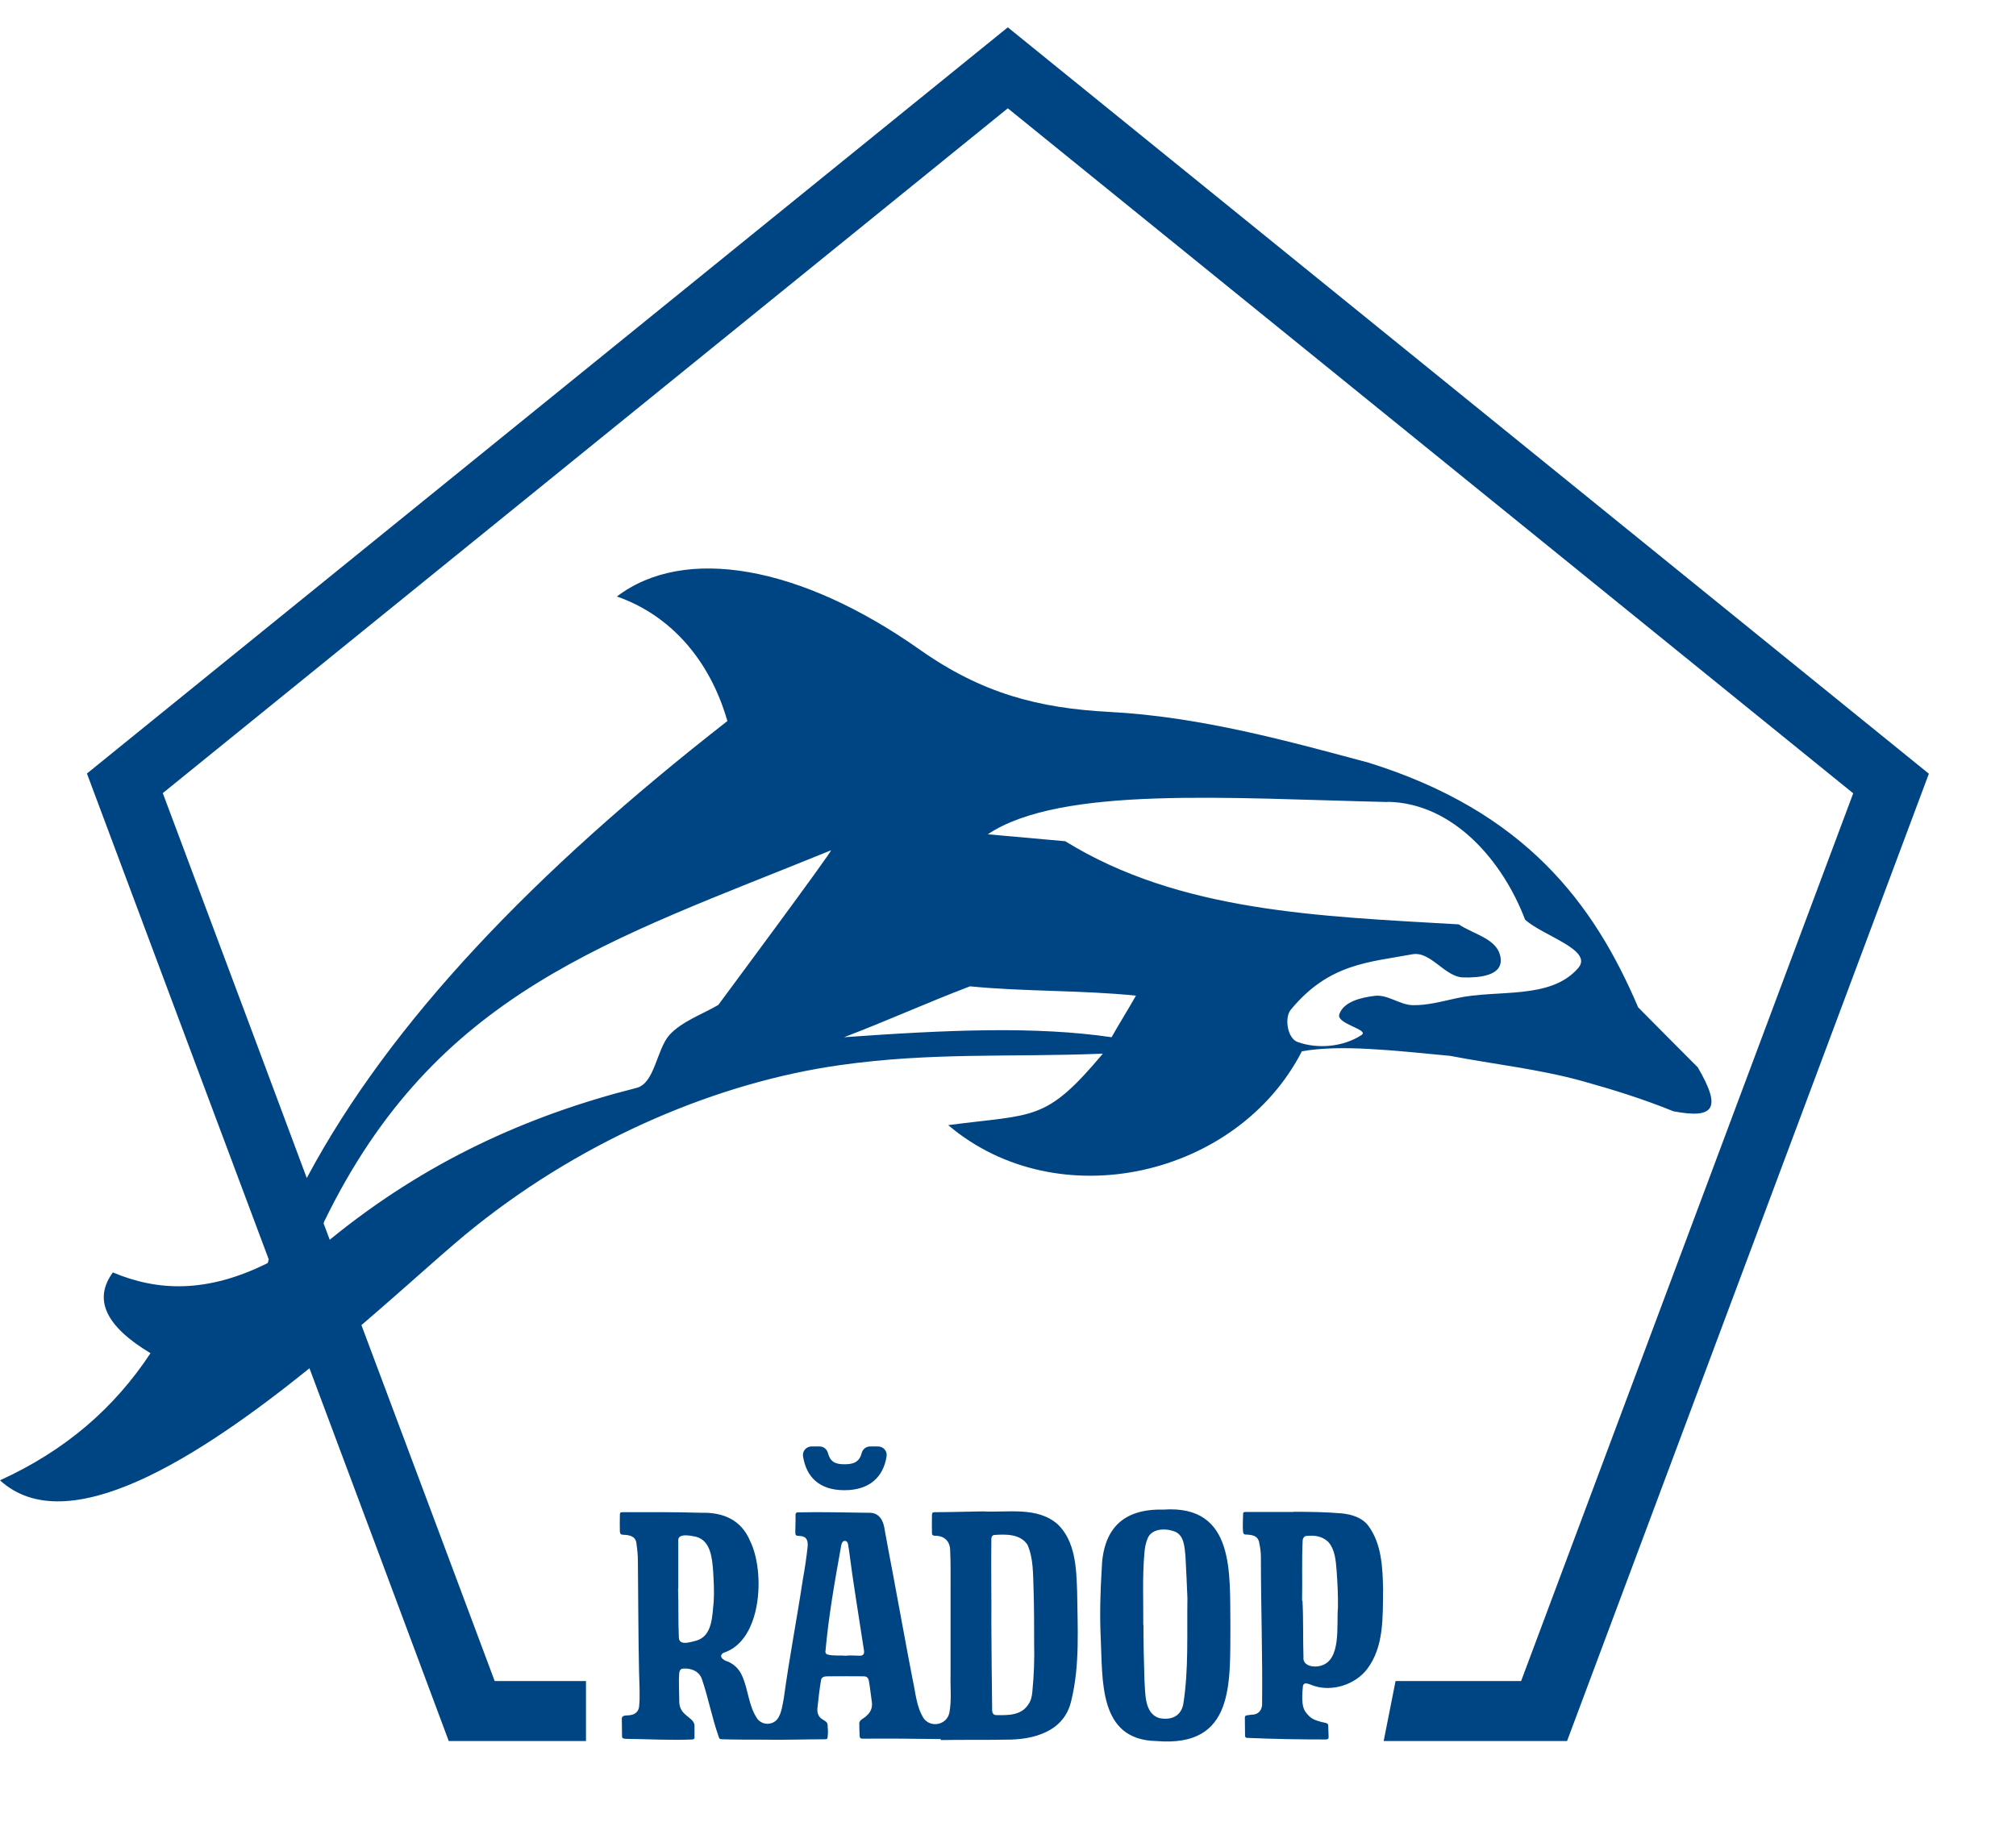
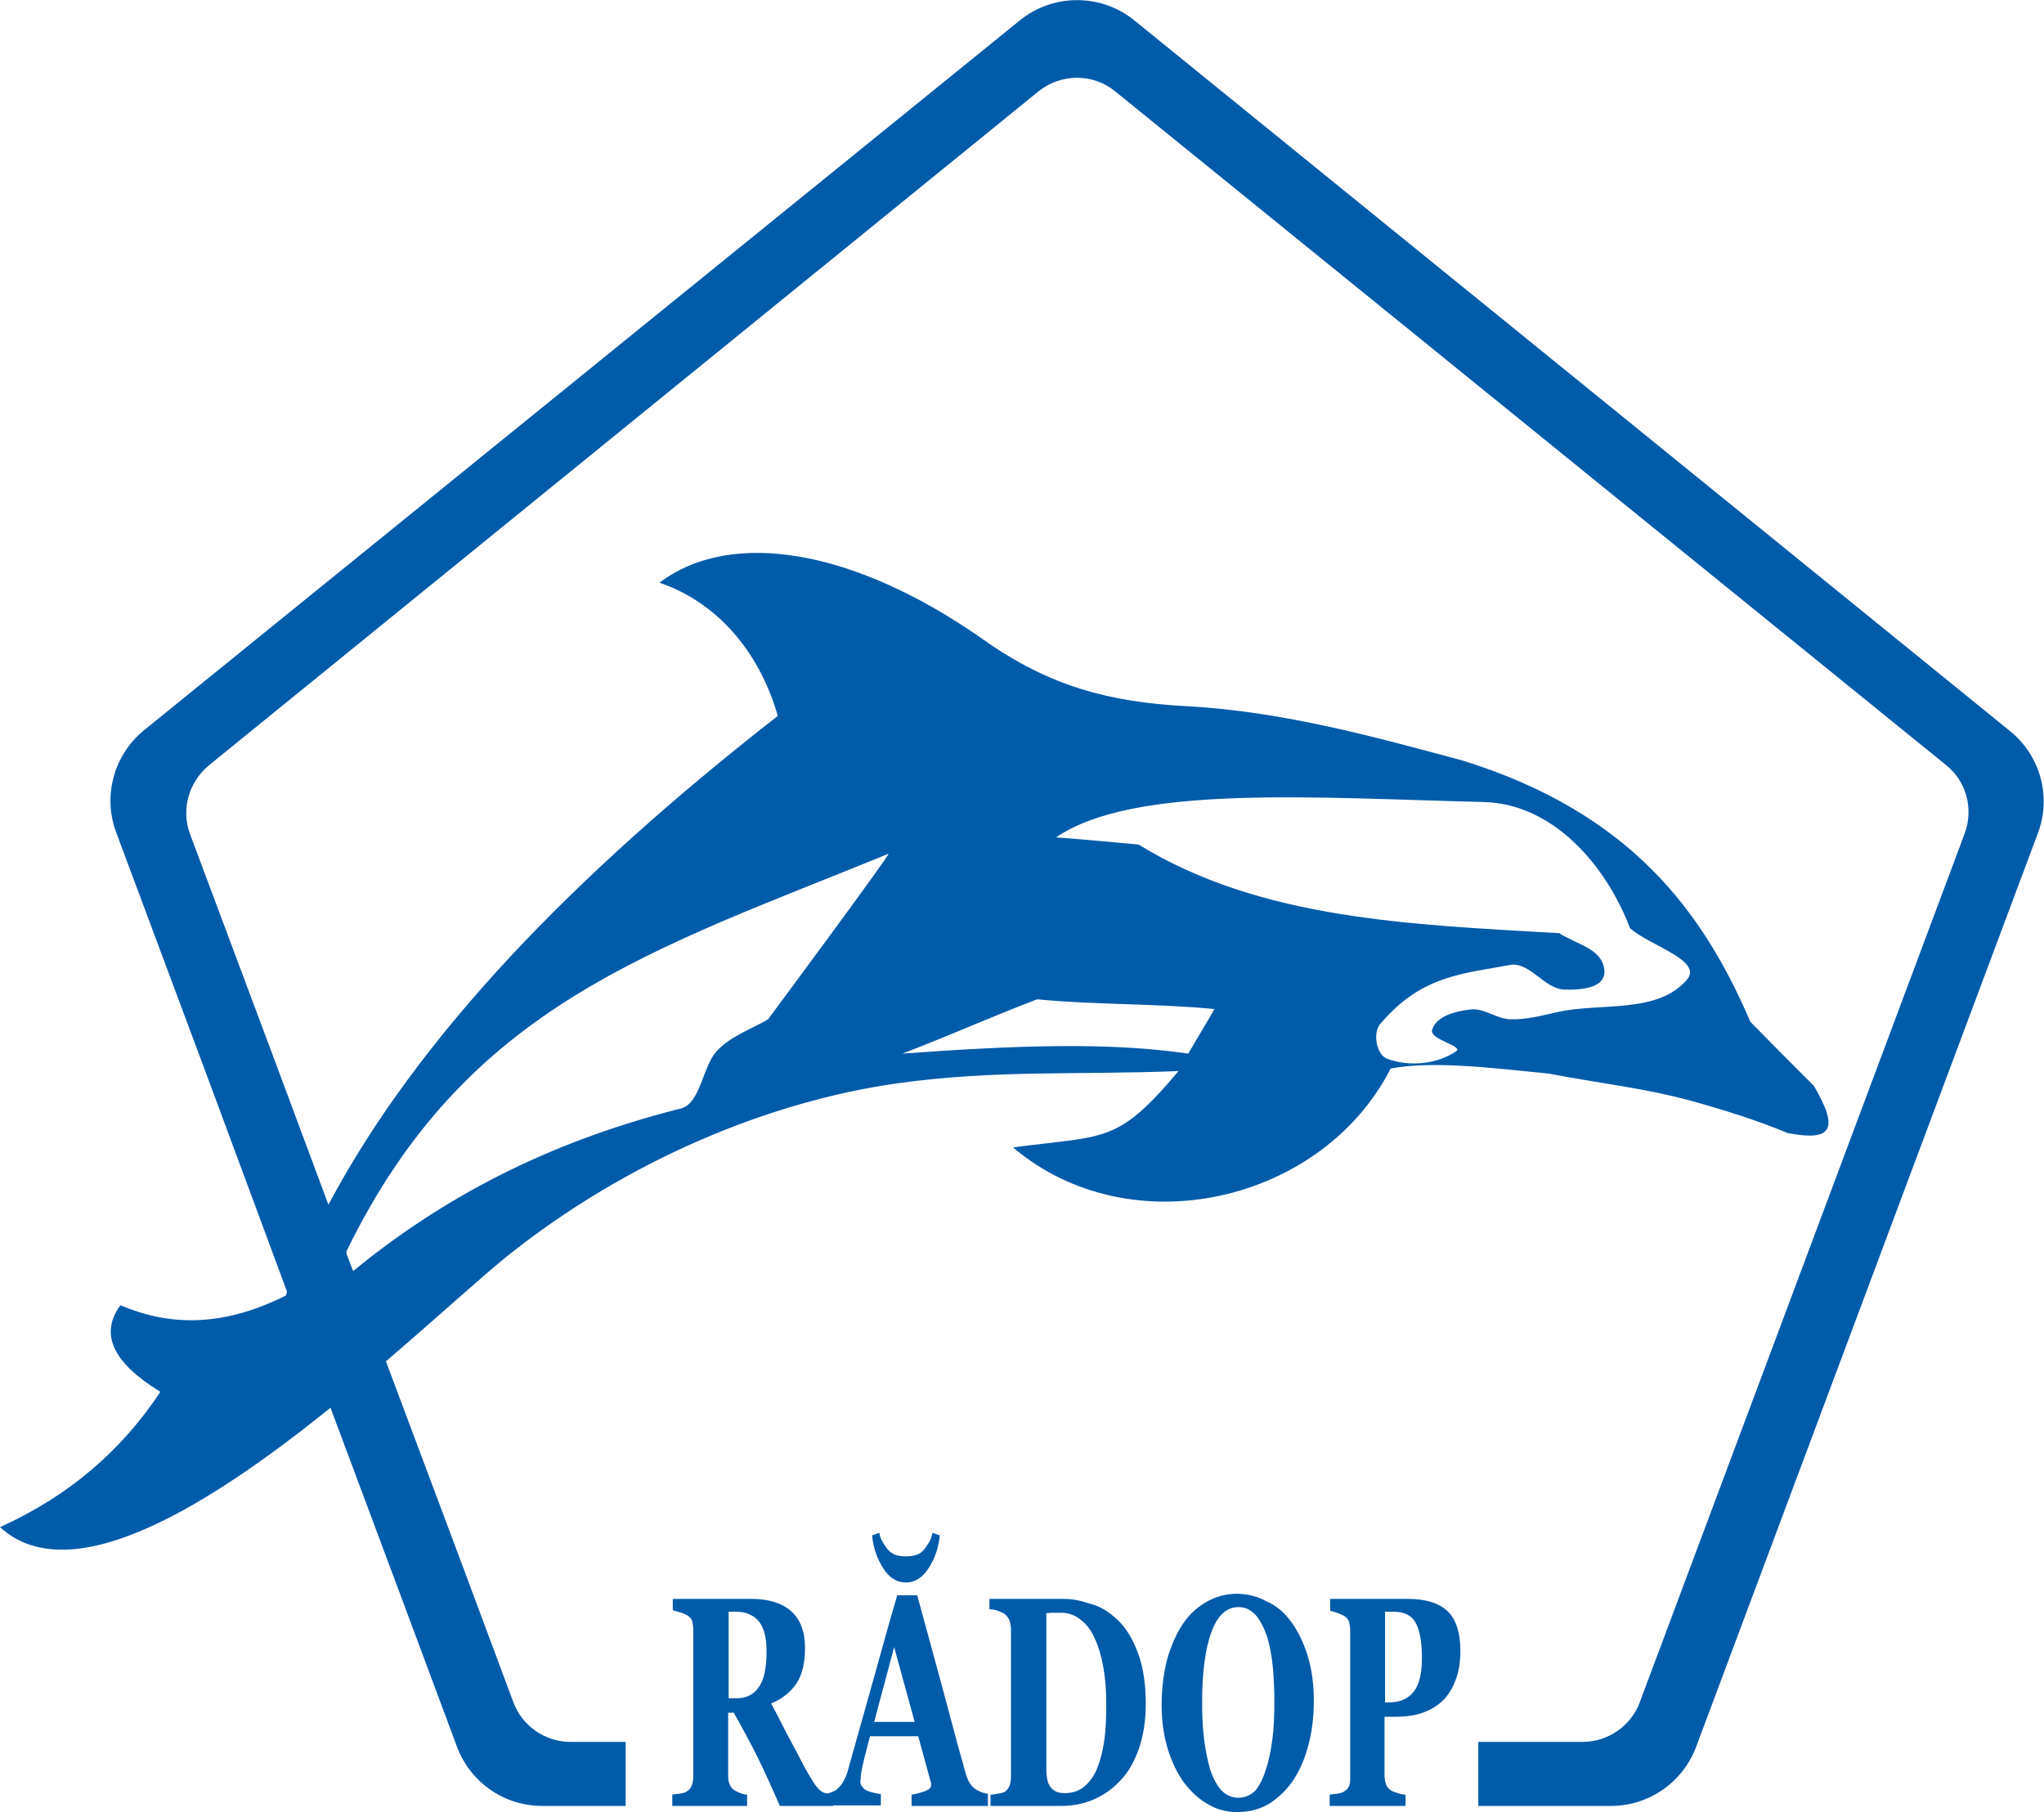
- <svg xmlns="http://www.w3.org/2000/svg" id="Layer_1" data-name="Layer 1" viewBox="0 0 101.8 92.22">
-   <defs>
-     <style>
-       .cls-1 {
-         fill: none;
-       }
- 
-       .cls-2 {
-         fill: #004583;
-       }
-     </style>
-   </defs>
-   <rect class="cls-1" width="101.8" height="90.71" />
-   <g>
-     <path class="cls-2" d="m15.63,69.12l3.37,9.01,3.66,9.81h6.93v-3.03h-4.61l-3.22-8.61h0s-3.51-9.37-3.51-9.37c.04-.03.06-.05.06-.05,2.38-2.04,4.4-3.91,5.68-4.92,5.67-4.53,12.39-7.31,18.42-8.16,4.64-.66,8.59-.39,13.28-.58-2.91,3.47-3.43,3.03-7.81,3.61,5.56,4.71,14.62,2.59,17.86-3.73,1.97-.35,4.61-.04,7.48.23,2.23.43,4.51.67,6.7,1.28,1.58.44,3.05.9,4.58,1.52,2.05.39,2.46-.12,1.23-2.22-1.01-1.01-2.01-2.02-3.01-3.03-2.24-5.26-5.72-9.9-13.62-12.36-3.96-1.06-8.46-2.32-13.06-2.56-3.6-.19-6.45-.93-9.6-3.15-6.03-4.25-11.88-5.28-15.29-2.68,2.68.93,4.69,3.18,5.58,6.29-9.78,7.63-17.01,15.2-21.19,22.99-.01.02-.03.06-.05.09l-2.62-7.02h0l-4.65-12.42L50.89,5.47l42.69,34.6-16.77,44.84h-6.34l-.6,3.03h9.26l18.27-48.86L50.89,1.38,4.39,39.07l5.47,14.63h0l3.71,9.91s-.03.09-.03.12c0,.03-.02.05-.03.07-3.11,1.55-5.6,1.4-7.81.47-1,1.36-.37,2.72,1.9,4.08C5.77,71.12,3.31,73.26,0,74.77c3.39,3.1,10-1.12,15.63-5.66h0Zm54.46-28.62c3.32.07,5.81,3.02,6.92,5.95.89.82,3.48,1.53,2.68,2.45-1.41,1.62-4.08,1.06-6.14,1.52-.74.16-1.49.37-2.23.35-.65-.02-1.25-.55-1.9-.47-.66.08-1.57.28-1.79.93-.17.49,1.54.77,1.12,1.05-.92.6-2.21.72-3.23.35-.5-.18-.68-1.21-.34-1.63,1.93-2.34,3.94-2.39,6.14-2.8.92-.17,1.63,1.14,2.56,1.17.82.02,1.97-.08,1.9-.93-.09-1.01-1.3-1.21-2.12-1.75-7.01-.41-14.08-.62-19.87-4.2-1.3-.12-2.61-.23-3.91-.35,3.69-2.47,12.25-1.81,20.2-1.63Zm-21.1,9.32c2.72.27,5.66.19,8.37.47-.37.66-.86,1.44-1.23,2.1-3.81-.56-8.21-.38-13.51,0,2.16-.82,4.2-1.75,6.36-2.57Zm-32.61,11.86c5.65-11.61,14.37-14.16,25.58-18.73.15-.06-5.69,7.81-5.69,7.81-.78.46-1.84.83-2.46,1.51-.66.73-.74,2.45-1.67,2.68-5.57,1.41-10.67,3.75-15.43,7.62-.02.02-.04.03-.06.05l-.31-.83c.02-.07.04-.12.04-.12Z" />
-     <path class="cls-2" d="m47.51,87.84c-1.33-.02-2.66-.03-3.99-.02-.06,0-.1-.05-.11-.11-.01-.23-.02-.46-.02-.68.02-.18.26-.24.37-.37.22-.19.31-.43.26-.73-.04-.24-.09-.75-.14-1-.03-.19-.11-.26-.28-.26-.59-.01-1.18,0-1.76,0-.15,0-.35,0-.38.19-.07.41-.14.96-.18,1.38-.03.25.03.48.26.61.11.07.25.13.25.28.02.28.03.36,0,.62,0,.07-.04.1-.11.1-1.05,0-2.1.04-3.16.02-.68,0-1.36,0-2.04-.02-.14,0-.16-.02-.2-.16-.33-.94-.51-1.92-.83-2.86-.13-.41-.54-.58-.94-.55-.13,0-.19.08-.21.21-.04.48,0,.96,0,1.45,0,.28.11.5.32.67.17.17.45.29.45.57,0,.19,0,.38,0,.57,0,.07-.03.1-.1.11-1.11.05-2.22-.02-3.33-.03-.12-.01-.25,0-.23-.17,0-.26-.01-.52-.01-.78-.04-.31.27-.2.48-.26.21-.04.36-.19.39-.4.06-.58.01-1.18,0-1.76-.04-1.88-.04-3.76-.06-5.64,0-.28-.03-.56-.07-.84-.03-.39-.35-.45-.68-.46-.12-.01-.14-.04-.16-.17-.01-.26,0-.51,0-.77,0-.19.01-.2.19-.2,1.31,0,2.62-.01,3.92.03,1.1-.03,2.02.35,2.47,1.43.77,1.57.59,5.03-1.34,5.64-.29.17-.02.38.2.44.34.14.59.39.74.74.32.73.31,1.47.75,2.14.3.41.92.33,1.11-.11.13-.23.19-.66.24-.92.28-2.05.65-3.94.96-5.99.1-.55.18-1.09.24-1.64s-.27-.55-.43-.56c-.17-.01-.19-.03-.19-.21,0-.29.02-.57.01-.86,0-.08.03-.11.11-.12,1.26-.03,2.33.01,3.59.02.55-.02.75.42.81.9.13.71.26,1.42.4,2.14.34,1.8.66,3.61,1.01,5.41.15.66.18,1.34.55,1.93.36.5,1.17.34,1.3-.28.12-.63.04-1.31.06-1.95,0-1.44,0-2.88,0-4.32,0-.64.01-1.27-.02-1.91,0-.49-.3-.77-.79-.76-.1-.01-.13-.04-.13-.14,0-.3-.01-.6,0-.9,0-.12.04-.15.15-.15.81,0,1.62-.03,2.42-.04,1.26.07,2.76-.26,3.79.66.88.86.93,2.19.97,3.35.02,1.86.15,3.76-.3,5.57-.36,1.55-1.89,1.96-3.31,1.95-1.09.02-2.21,0-3.28.02Zm2.55-5.76c.01,1.43.02,2.89.04,4.33.02.16.08.22.24.22.58.01,1.23.01,1.58-.53.14-.19.19-.42.21-.66.08-.81.11-1.62.09-2.43,0-.92,0-1.84-.03-2.76-.03-.74,0-1.54-.31-2.23-.36-.54-1.08-.53-1.65-.49-.1,0-.16.07-.17.18-.02,1.45.01,2.91,0,4.37Zm-15.82-1.83c.03.81,0,1.65.04,2.47.02.42.58.22.84.16.87-.22.84-1.26.92-2,.03-.51,0-1.02-.03-1.53-.05-.64-.12-1.54-.87-1.73-.24-.05-.91-.2-.89.19,0,.81,0,1.62,0,2.43Zm8.46,3.38c.22-.03.48,0,.72,0,.16,0,.23-.08.21-.25-.26-1.72-.55-3.43-.77-5.16-.04-.13,0-.37-.19-.39-.12-.01-.17.12-.19.22-.32,1.78-.64,3.57-.8,5.38,0,.07.04.12.11.14.3.08.61.03.91.06Zm22.6-7.27c.75,0,1.66.01,2.45.08.5.05,1.03.21,1.34.62.68.91.73,2.13.75,3.22-.02,1.37.06,2.89-.81,4.03-.6.78-1.75,1.15-2.69.84-.18-.05-.52-.27-.55.04-.07.72-.03,1.1.18,1.34.22.25.3.35.99.5.07.02.1.05.11.12,0,.19.02.39.02.58,0,.1-.03.12-.13.13-1.44,0-2.54-.02-3.98-.08-.08,0-.11-.04-.11-.12,0-.3-.01-.6-.01-.89,0-.09.03-.12.11-.13.11-.02.23-.03.34-.04.27-.04.39-.24.42-.46.03-2.5-.06-5-.06-7.49,0-.24-.03-.47-.08-.7-.05-.38-.35-.43-.68-.44-.09,0-.12-.03-.14-.13-.03-.29,0-.58,0-.88,0-.11.02-.13.13-.13.84,0,1.55,0,2.42,0Zm.47,4.5c.05.89.02,1.94.05,2.84-.05.45.53.54.86.44,1.07-.27.8-2.06.88-2.93.01-.64-.02-1.28-.07-1.92-.04-.48-.08-1.02-.41-1.4-.32-.31-.7-.35-1.11-.31-.11.01-.17.09-.19.21-.05,1.02-.01,2.04-.03,3.07Zm-3.64,1.25c-.02,2.92.22,6.16-3.73,5.83-2.96-.05-2.71-3.09-2.82-5.26-.05-1.13-.02-2.27.05-3.39.05-2.03,1.04-3.09,3.11-3.04,3.67-.26,3.35,3.27,3.39,5.87Zm-4.39-.04c0,.92.02,1.85.05,2.78.05.65-.02,1.7.75,1.93.58.12,1.09-.08,1.21-.7.28-1.76.18-3.58.21-5.36-.03-.71-.06-1.42-.1-2.13-.05-.46-.06-1.08-.59-1.25-.46-.16-1.14-.13-1.33.39-.09.22-.13.46-.15.69-.11,1.21-.05,2.43-.06,3.65Z" />
-     <path class="cls-2" d="m44.35,73.06h-.42c-.2,0-.37.14-.42.34-.12.45-.41.56-.87.56s-.71-.12-.83-.56c-.05-.2-.22-.34-.42-.34h-.41c-.26,0-.47.23-.43.49.16,1.06.83,1.72,2.09,1.72s1.97-.66,2.13-1.72c.04-.26-.17-.49-.43-.49Z" />
-   </g>
+ <svg xmlns="http://www.w3.org/2000/svg" version="1.1" id="Layer_1" x="0px" y="0px" viewBox="0 0 39.89 35.35" style="enable-background:new 0 0 39.89 35.35;" xml:space="preserve">
+   <style type="text/css">
+ 	.st0{fill:#005BA9;}
+ </style>
+   <path class="st0" d="M6.45,27.47l1.39,3.72l1.08,2.9c0.26,0.69,0.92,1.15,1.66,1.15h1.63v-1.25h-1.08c-0.49,0-0.94-0.31-1.11-0.77  l-1.04-2.79v0l-1.45-3.87c0.02-0.01,0.03-0.02,0.03-0.02c0.98-0.84,1.82-1.61,2.34-2.03c2.34-1.87,5.12-3.02,7.61-3.37  c1.92-0.27,3.55-0.16,5.49-0.24c-1.2,1.43-1.42,1.25-3.23,1.49c2.3,1.95,6.04,1.07,7.37-1.54c0.81-0.15,1.9-0.02,3.09,0.1  c0.92,0.18,1.86,0.28,2.77,0.53c0.65,0.18,1.26,0.37,1.89,0.63c0.84,0.16,1.02-0.05,0.51-0.92c-0.42-0.42-0.83-0.83-1.24-1.25  c-0.93-2.17-2.36-4.09-5.62-5.1c-1.64-0.44-3.49-0.96-5.39-1.06c-1.49-0.08-2.66-0.38-3.96-1.3c-2.49-1.75-4.9-2.18-6.32-1.11  c1.11,0.38,1.94,1.32,2.31,2.6c-4.04,3.15-7.03,6.28-8.75,9.5c-0.01,0.01-0.01,0.03-0.02,0.04l-1.08-2.9h0l-1.62-4.33  c-0.18-0.48-0.03-1.01,0.36-1.34L20.27,1.78c0.44-0.35,1.06-0.35,1.49,0l16.22,13.15c0.4,0.32,0.54,0.86,0.36,1.34l-6.34,16.95  c-0.17,0.46-0.62,0.77-1.11,0.77h-2.04v1.25h2.59c0.74,0,1.4-0.46,1.66-1.15l6.67-17.83c0.27-0.71,0.05-1.52-0.55-2L22.14,0.4  c-0.65-0.53-1.59-0.53-2.24,0L2.81,14.25c-0.59,0.48-0.81,1.29-0.54,2l1.81,4.85h0L5.6,25.2c0,0.02-0.01,0.04-0.01,0.05  c0,0.01-0.01,0.02-0.01,0.03c-1.28,0.64-2.31,0.58-3.23,0.19c-0.41,0.56-0.15,1.12,0.78,1.69C2.38,28.29,1.37,29.18,0,29.8  C1.4,31.08,4.13,29.34,6.45,27.47C6.45,27.47,6.45,27.47,6.45,27.47z M28.95,15.65c1.37,0.03,2.4,1.25,2.86,2.46  c0.37,0.34,1.44,0.63,1.11,1.01c-0.58,0.67-1.68,0.44-2.53,0.63c-0.31,0.07-0.61,0.15-0.92,0.14c-0.27-0.01-0.52-0.23-0.78-0.19  c-0.27,0.03-0.65,0.12-0.74,0.39c-0.07,0.2,0.64,0.32,0.46,0.43c-0.38,0.25-0.91,0.3-1.34,0.14c-0.21-0.08-0.28-0.5-0.14-0.67  c0.8-0.96,1.63-0.99,2.54-1.16c0.38-0.07,0.67,0.47,1.06,0.48c0.34,0.01,0.81-0.03,0.78-0.38c-0.04-0.42-0.54-0.5-0.88-0.72  c-2.89-0.17-5.82-0.26-8.21-1.73c-0.54-0.05-1.08-0.1-1.61-0.14C22.13,15.3,25.67,15.57,28.95,15.65z M20.24,19.5  c1.12,0.11,2.34,0.08,3.46,0.19c-0.15,0.27-0.35,0.59-0.51,0.87c-1.57-0.23-3.39-0.16-5.58,0C18.5,20.22,19.35,19.84,20.24,19.5z   M6.77,24.4c2.34-4.79,5.94-5.85,10.57-7.74c0.06-0.02-2.35,3.23-2.35,3.23c-0.32,0.19-0.76,0.34-1.01,0.63  c-0.27,0.3-0.31,1.01-0.69,1.11c-2.3,0.58-4.41,1.55-6.37,3.15c-0.01,0.01-0.02,0.01-0.03,0.02l-0.13-0.34  C6.76,24.42,6.77,24.4,6.77,24.4z M16.27,35.24h-1.05c-0.18-0.41-0.33-0.74-0.45-0.98c-0.12-0.24-0.27-0.52-0.45-0.84h-0.11v1.23  c0,0.07,0.01,0.13,0.03,0.17c0.02,0.05,0.05,0.09,0.1,0.12c0.02,0.01,0.06,0.03,0.11,0.05c0.05,0.02,0.1,0.03,0.13,0.03v0.22h-1.46  v-0.22c0.04-0.01,0.09-0.01,0.15-0.02c0.06-0.01,0.1-0.02,0.13-0.04c0.05-0.03,0.08-0.07,0.1-0.12c0.02-0.05,0.03-0.11,0.03-0.18  v-2.85c0-0.07-0.01-0.13-0.02-0.17c-0.01-0.05-0.05-0.09-0.1-0.12c-0.04-0.02-0.09-0.05-0.15-0.06c-0.06-0.02-0.1-0.03-0.13-0.04  V31.2h1.53c0.34,0,0.6,0.08,0.78,0.24c0.18,0.16,0.27,0.4,0.27,0.72c0,0.28-0.05,0.51-0.16,0.68c-0.11,0.17-0.28,0.31-0.5,0.4  c0.09,0.17,0.19,0.36,0.3,0.58c0.12,0.22,0.24,0.45,0.36,0.68c0.04,0.07,0.09,0.16,0.16,0.27c0.07,0.11,0.13,0.17,0.18,0.2  c0.03,0.01,0.07,0.03,0.11,0.03c0.05,0.01,0.08,0.01,0.1,0.02V35.24z M14.96,32.23c0-0.27-0.05-0.47-0.15-0.59  c-0.1-0.12-0.25-0.19-0.44-0.19h-0.15v1.69h0.15c0.19,0,0.34-0.07,0.44-0.22C14.91,32.78,14.96,32.55,14.96,32.23z M19.28,35.24  h-1.49v-0.22c0.07-0.01,0.15-0.03,0.24-0.06c0.09-0.03,0.14-0.07,0.14-0.11c0-0.02,0-0.03,0-0.05c0-0.02-0.01-0.04-0.02-0.08  l-0.23-0.84h-0.94c-0.02,0.08-0.05,0.17-0.07,0.27c-0.03,0.1-0.05,0.2-0.07,0.28c-0.02,0.11-0.04,0.18-0.04,0.23  s-0.01,0.08-0.01,0.1c0,0.06,0.03,0.11,0.09,0.16c0.06,0.04,0.17,0.07,0.31,0.09v0.22h-1.12v-0.22c0.04,0,0.09-0.01,0.14-0.03  s0.1-0.04,0.13-0.07c0.05-0.05,0.1-0.1,0.13-0.17c0.04-0.07,0.07-0.15,0.09-0.24c0.15-0.53,0.3-1.07,0.45-1.6s0.31-1.13,0.5-1.77  h0.39c0.25,0.92,0.45,1.64,0.59,2.17c0.14,0.53,0.26,0.97,0.36,1.32c0.02,0.06,0.04,0.11,0.06,0.15c0.03,0.05,0.06,0.09,0.11,0.13  c0.04,0.03,0.08,0.05,0.13,0.07c0.05,0.02,0.09,0.03,0.13,0.03V35.24z M18.34,29.96c-0.02,0.23-0.09,0.44-0.21,0.63  c-0.12,0.19-0.27,0.29-0.45,0.29s-0.33-0.09-0.45-0.29c-0.12-0.19-0.19-0.4-0.21-0.63l0.14-0.05c0.01,0.06,0.03,0.12,0.06,0.17  c0.03,0.05,0.06,0.1,0.1,0.15c0.04,0.05,0.1,0.09,0.15,0.11c0.06,0.02,0.13,0.03,0.21,0.03c0.08,0,0.15-0.01,0.21-0.03  c0.06-0.02,0.11-0.06,0.15-0.11c0.04-0.05,0.07-0.1,0.1-0.15c0.03-0.05,0.04-0.11,0.06-0.17L18.34,29.96z M17.85,33.6l-0.4-1.46  l-0.39,1.46H17.85z M21.81,31.61c0.17,0.16,0.3,0.38,0.4,0.65c0.1,0.27,0.15,0.6,0.15,0.99c0,0.34-0.05,0.64-0.14,0.89  c-0.09,0.25-0.21,0.46-0.37,0.62c-0.15,0.16-0.33,0.28-0.52,0.36s-0.4,0.12-0.62,0.12h-1.38v-0.22c0.04,0,0.09-0.01,0.15-0.02  c0.06-0.01,0.1-0.02,0.12-0.03c0.05-0.03,0.08-0.07,0.1-0.12c0.02-0.05,0.03-0.11,0.03-0.18v-2.87c0-0.06-0.01-0.12-0.03-0.18  c-0.02-0.05-0.05-0.09-0.1-0.13c-0.05-0.03-0.1-0.05-0.16-0.07c-0.05-0.01-0.1-0.02-0.13-0.02V31.2h1.45c0.16,0,0.32,0.03,0.5,0.09  C21.47,31.34,21.64,31.45,21.81,31.61z M21.41,34.51c0.06-0.15,0.11-0.33,0.14-0.54c0.03-0.21,0.04-0.45,0.04-0.72  c0-0.27-0.02-0.51-0.06-0.73c-0.04-0.22-0.1-0.41-0.17-0.56c-0.07-0.16-0.17-0.28-0.28-0.36c-0.11-0.09-0.24-0.13-0.38-0.13  c-0.04,0-0.1,0-0.15,0c-0.06,0-0.1,0.01-0.13,0.01v3.07c0,0.07,0.01,0.13,0.02,0.18c0.01,0.05,0.03,0.1,0.06,0.14  c0.03,0.04,0.07,0.07,0.11,0.09c0.04,0.02,0.1,0.03,0.17,0.03c0.15,0,0.27-0.04,0.37-0.12C21.26,34.78,21.35,34.66,21.41,34.51z   M25.2,31.65c0.13,0.18,0.24,0.4,0.32,0.66c0.08,0.26,0.12,0.55,0.12,0.88c0,0.29-0.03,0.57-0.1,0.84  c-0.07,0.27-0.16,0.49-0.29,0.69c-0.13,0.2-0.29,0.35-0.47,0.47c-0.18,0.11-0.39,0.17-0.64,0.17c-0.2,0-0.39-0.05-0.56-0.15  c-0.18-0.1-0.33-0.24-0.47-0.42c-0.13-0.18-0.24-0.4-0.32-0.66c-0.08-0.26-0.12-0.55-0.12-0.86c0-0.33,0.04-0.63,0.11-0.9  c0.08-0.27,0.18-0.5,0.31-0.69c0.13-0.19,0.29-0.33,0.47-0.43c0.18-0.1,0.38-0.15,0.58-0.15c0.2,0,0.4,0.05,0.58,0.15  C24.91,31.33,25.07,31.47,25.2,31.65z M24.7,34.54c0.06-0.17,0.1-0.37,0.13-0.59c0.03-0.22,0.04-0.47,0.04-0.74  c0-0.23-0.01-0.46-0.03-0.68c-0.02-0.22-0.06-0.42-0.11-0.59c-0.06-0.17-0.13-0.31-0.22-0.42c-0.09-0.1-0.2-0.16-0.34-0.16  c-0.23,0-0.41,0.16-0.53,0.49c-0.12,0.33-0.18,0.79-0.18,1.38c0,0.25,0.01,0.49,0.04,0.72c0.03,0.22,0.07,0.42,0.12,0.59  c0.06,0.17,0.13,0.3,0.22,0.4c0.09,0.09,0.2,0.14,0.33,0.14c0.13,0,0.24-0.05,0.33-0.14C24.58,34.84,24.65,34.71,24.7,34.54z   M28.5,32.21c0,0.23-0.03,0.42-0.1,0.59c-0.06,0.16-0.15,0.3-0.26,0.4c-0.12,0.11-0.25,0.18-0.4,0.23c-0.15,0.05-0.32,0.07-0.5,0.07  h-0.22v1.14c0,0.07,0.01,0.13,0.03,0.18c0.02,0.05,0.05,0.09,0.1,0.12c0.03,0.02,0.07,0.03,0.13,0.05c0.06,0.02,0.11,0.03,0.15,0.03  v0.22h-1.48v-0.22c0.04-0.01,0.09-0.01,0.15-0.02c0.06-0.01,0.1-0.02,0.13-0.04c0.05-0.03,0.08-0.07,0.1-0.11  c0.02-0.04,0.02-0.1,0.02-0.18v-2.85c0-0.07-0.01-0.12-0.02-0.17c-0.02-0.05-0.05-0.09-0.1-0.12c-0.04-0.02-0.08-0.04-0.14-0.06  c-0.06-0.02-0.1-0.03-0.13-0.04V31.2h1.51c0.35,0,0.62,0.08,0.79,0.25C28.42,31.61,28.5,31.87,28.5,32.21z M27.75,32.35  c0-0.3-0.04-0.53-0.12-0.68c-0.08-0.15-0.23-0.22-0.44-0.22h-0.16v1.77h0.08c0.21,0,0.37-0.07,0.48-0.21  C27.7,32.87,27.75,32.65,27.75,32.35z" />
</svg>
